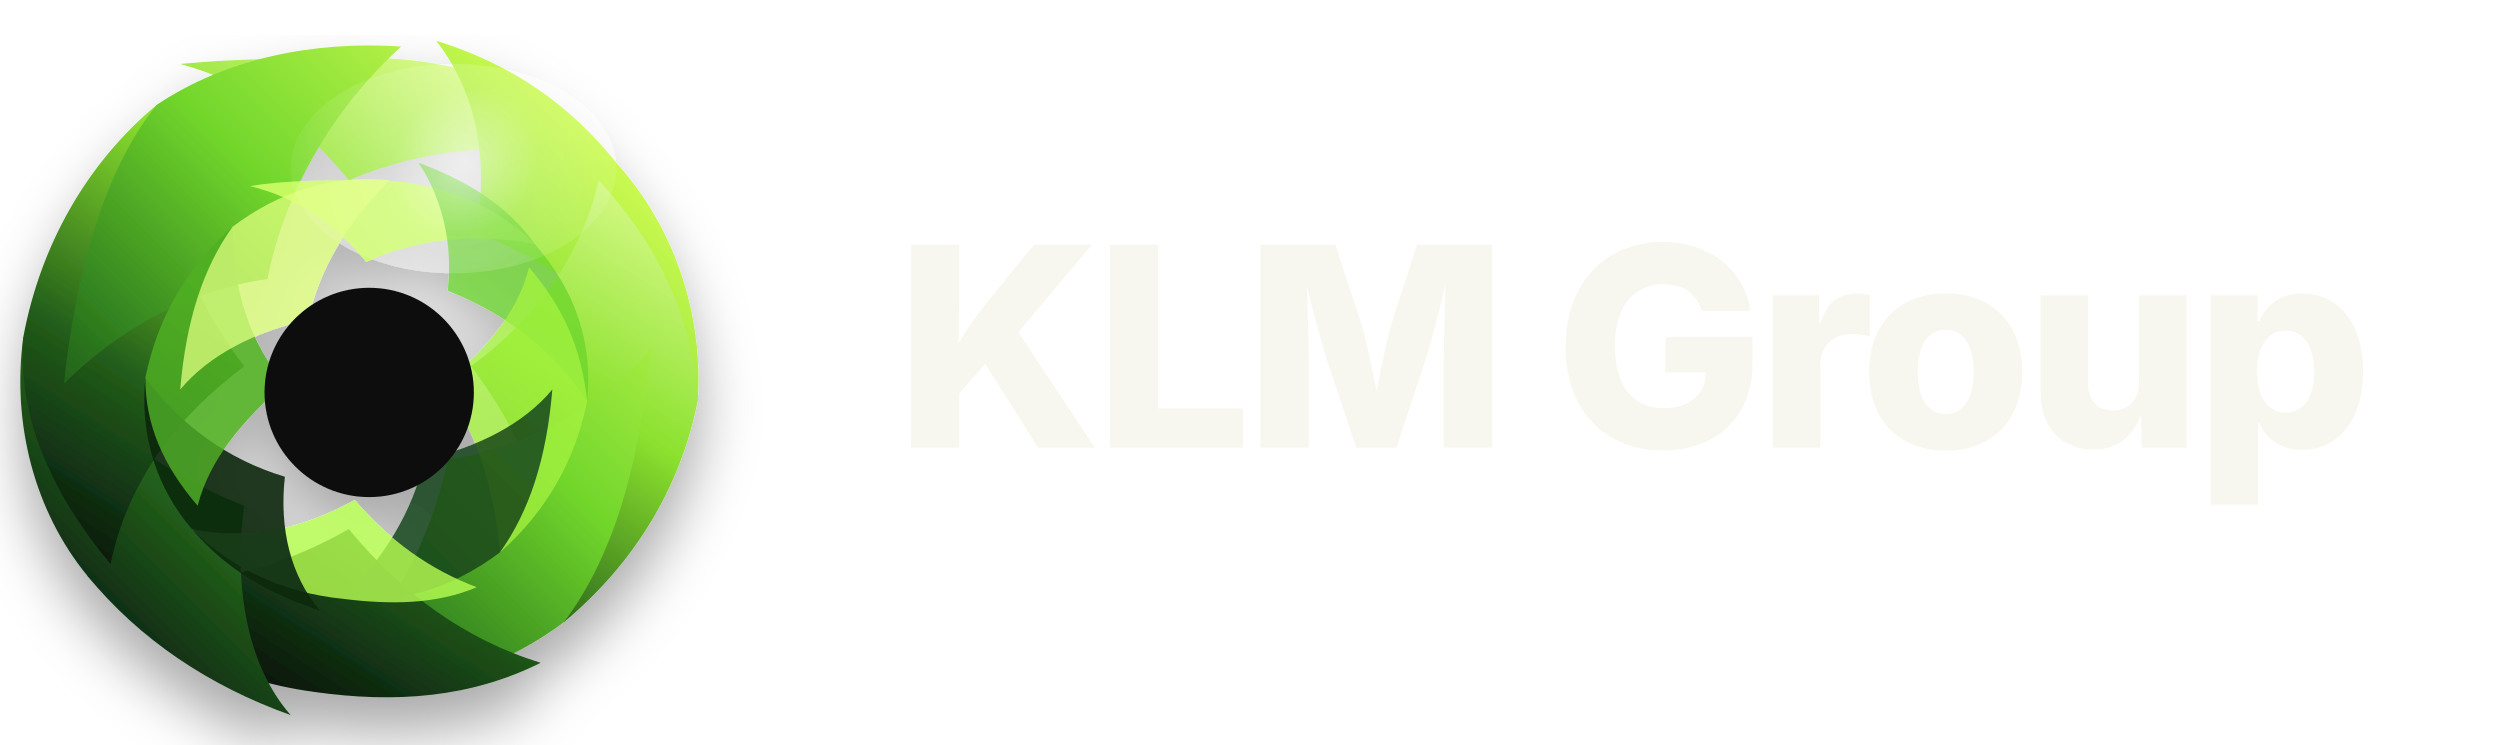
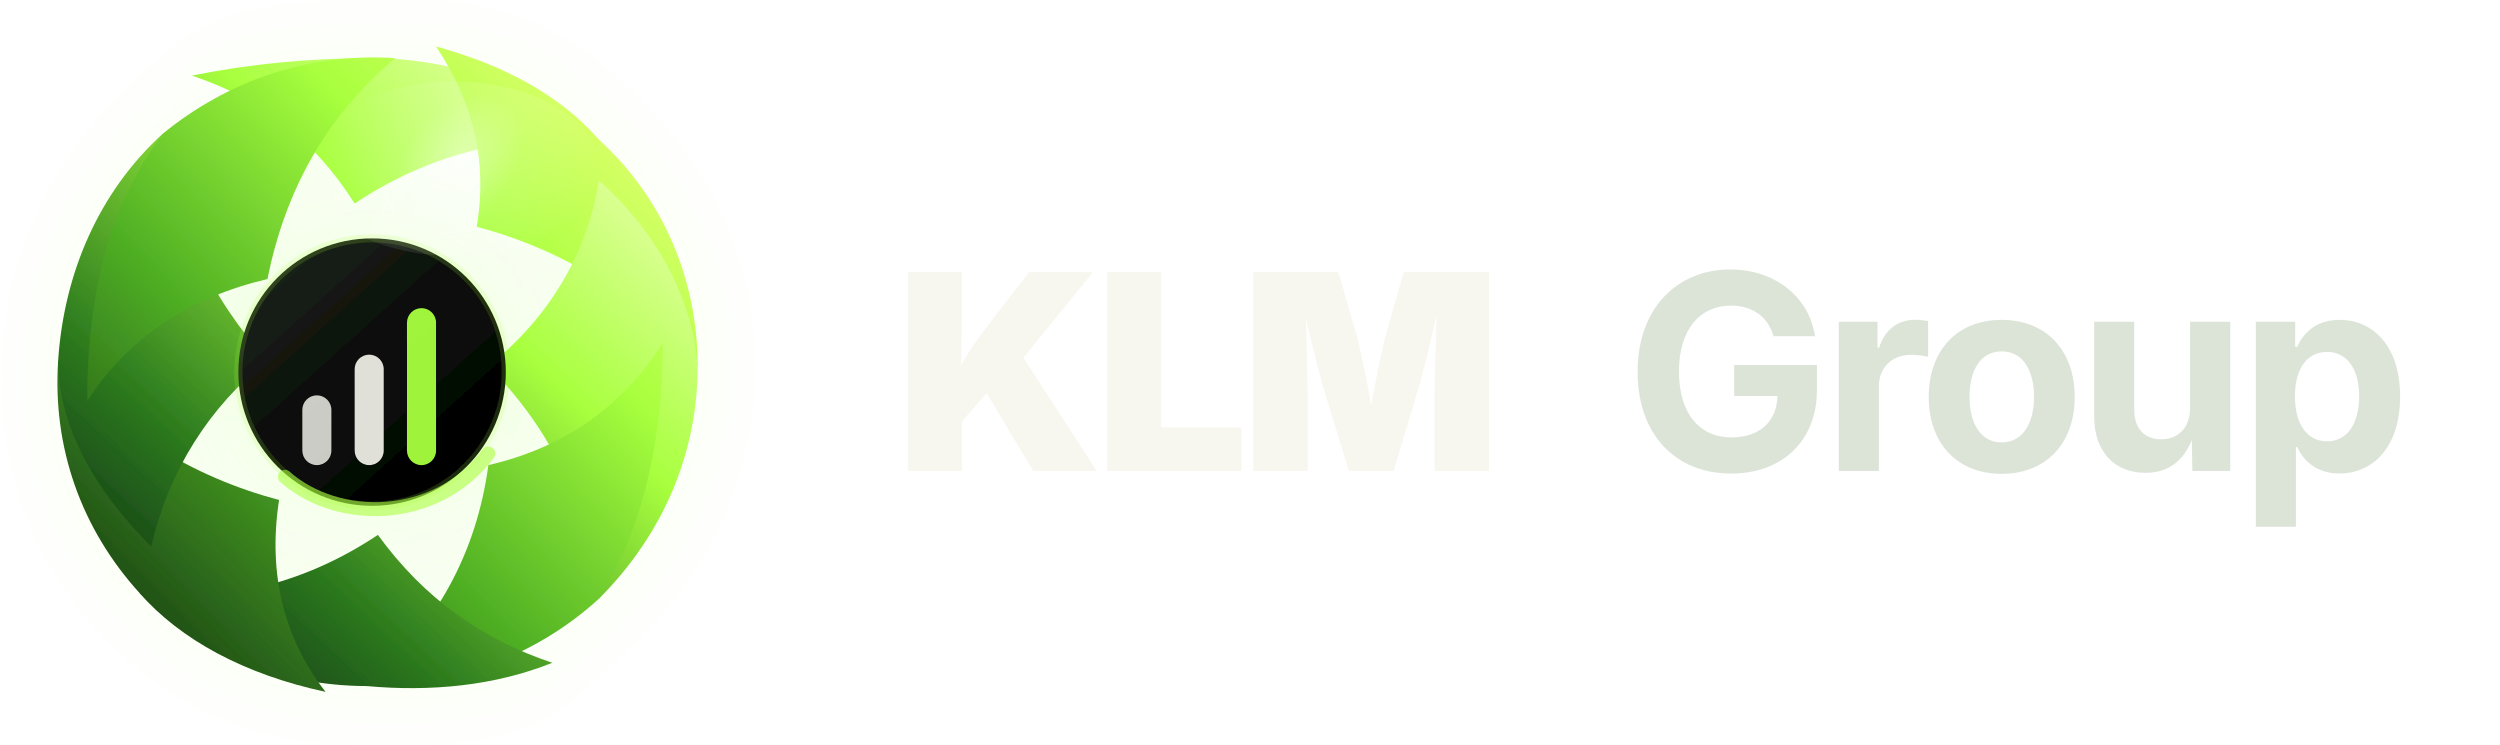
- <svg xmlns="http://www.w3.org/2000/svg" width="430" height="128" viewBox="0 0 430 128" fill="none">
+ <svg xmlns="http://www.w3.org/2000/svg" width="430" height="128" viewBox="0 0 430 128" fill="none" role="img" aria-labelledby="klmLogoTitle klmLogoDesc">
  <defs>
-     <linearGradient id="g1" x1="20" y1="108" x2="108" y2="20" gradientUnits="userSpaceOnUse">
-       <stop offset="0" stop-color="#0E2A12" />
-       <stop offset="0.28" stop-color="#2E7D1F" />
-       <stop offset="0.58" stop-color="#71D62B" />
-       <stop offset="1" stop-color="#D8FF57" />
+     <linearGradient id="klmBladeA" x1="18" y1="108" x2="110" y2="18" gradientUnits="userSpaceOnUse">
+       <stop offset="0" stop-color="#183F15" />
+       <stop offset="0.38" stop-color="#4FAF24" />
+       <stop offset="0.72" stop-color="#A8FF3E" />
+       <stop offset="1" stop-color="#E3FF72" />
    </linearGradient>
-     <linearGradient id="g2" x1="96" y1="14" x2="34" y2="110" gradientUnits="userSpaceOnUse">
-       <stop offset="0" stop-color="#E8FF9B" />
-       <stop offset="0.38" stop-color="#8BE12E" />
-       <stop offset="0.72" stop-color="#225D1A" />
-       <stop offset="1" stop-color="#07160D" />
+     <linearGradient id="klmBladeB" x1="108" y1="16" x2="18" y2="112" gradientUnits="userSpaceOnUse">
+       <stop offset="0" stop-color="#F1FFB8" />
+       <stop offset="0.34" stop-color="#A8FF3E" />
+       <stop offset="0.72" stop-color="#2E7D1F" />
+       <stop offset="1" stop-color="#0B2412" />
    </linearGradient>
-     <radialGradient id="glow" cx="0" cy="0" r="1" gradientUnits="userSpaceOnUse" gradientTransform="translate(80 28) rotate(130) scale(42 38)">
-       <stop offset="0" stop-color="#FFFFFF" stop-opacity="0.55" />
-       <stop offset="0.32" stop-color="#FFFFFF" stop-opacity="0.18" />
+     <linearGradient id="klmCore" x1="46" y1="46" x2="82" y2="86" gradientUnits="userSpaceOnUse">
+       <stop offset="0" stop-color="#1B2319" />
+       <stop offset="0.52" stop-color="#080908" />
+       <stop offset="1" stop-color="#020302" />
+     </linearGradient>
+     <radialGradient id="klmGlow" cx="0" cy="0" r="1" gradientUnits="userSpaceOnUse" gradientTransform="translate(64 64) rotate(90) scale(46)">
+       <stop offset="0" stop-color="#A8FF3E" stop-opacity="0.26" />
+       <stop offset="0.48" stop-color="#A8FF3E" stop-opacity="0.08" />
+       <stop offset="1" stop-color="#A8FF3E" stop-opacity="0" />
+     </radialGradient>
+     <radialGradient id="klmShine" cx="0" cy="0" r="1" gradientUnits="userSpaceOnUse" gradientTransform="translate(79 28) rotate(130) scale(32 22)">
+       <stop offset="0" stop-color="#FFFFFF" stop-opacity="0.45" />
+       <stop offset="0.42" stop-color="#FFFFFF" stop-opacity="0.12" />
      <stop offset="1" stop-color="#FFFFFF" stop-opacity="0" />
    </radialGradient>
-     <filter id="shadow" x="-20%" y="-20%" width="140%" height="140%">
-       <feDropShadow dx="0" dy="6" stdDeviation="5" flood-color="#000000" flood-opacity="0.34" />
+     <filter id="klmShadow" x="-20%" y="-20%" width="140%" height="140%">
+       <feDropShadow dx="0" dy="7" stdDeviation="5" flood-color="#000000" flood-opacity="0.28" />
+       <feDropShadow dx="0" dy="0" stdDeviation="8" flood-color="#A8FF3E" flood-opacity="0.07" />
    </filter>
  </defs>
-   <g filter="url(#shadow)">
-     <path d="M64 10C80 10 95 16 106 28C90 24 74 25 60 31C51 20 42 14 31 11C41 10 52 10 64 10Z" fill="url(#g2)" />
-     <path d="M106 28C116 39 121 54 120 69C110 56 97 46 82 40C84 27 82 16 75 7C88 11 98 18 106 28Z" fill="url(#g1)" />
-     <path d="M120 69C117 84 109 97 97 107C96 91 91 76 81 63C92 55 100 44 103 31C113 42 119 54 120 69Z" fill="url(#g2)" />
-     <path d="M97 107C85 116 70 120 54 119C66 108 74 94 77 79C91 77 103 70 112 60C110 79 106 95 97 107Z" fill="url(#g1)" />
-     <path d="M54 119C39 117 25 110 15 99C31 102 46 99 60 91C69 102 80 110 93 114C81 120 68 121 54 119Z" fill="url(#g2)" />
-     <path d="M15 99C6 88 2 73 4 58C14 71 27 81 42 87C40 102 43 115 50 123C36 118 24 110 15 99Z" fill="url(#g1)" />
-     <path d="M4 58C7 42 15 28 27 18C27 35 32 50 42 63C30 72 22 83 19 97C9 85 3 72 4 58Z" fill="url(#g2)" />
-     <path d="M27 18C39 10 54 7 69 8C57 19 49 33 46 48C32 50 20 57 11 66C13 47 18 29 27 18Z" fill="url(#g1)" />
-     <path d="M64 31C75 31 85 35 92 42C82 40 72 41 63 45C57 38 51 34 43 32C49 31 56 31 64 31Z" fill="#CFFF68" fill-opacity="0.88" />
-     <path d="M92 42C99 50 102 59 101 69C95 60 87 54 77 50C78 42 76 34 72 28C80 31 87 35 92 42Z" fill="#69D52A" fill-opacity="0.72" />
-     <path d="M101 69C99 79 94 88 86 95C85 84 82 74 76 66C83 61 89 54 91 46C97 53 100 60 101 69Z" fill="#A5F23F" fill-opacity="0.75" />
-     <path d="M86 95C78 101 69 104 59 103C66 96 71 88 73 79C82 77 90 73 95 67C94 79 91 88 86 95Z" fill="#19461C" fill-opacity="0.85" />
-     <path d="M59 103C49 102 40 98 33 91C43 93 52 91 61 86C67 93 74 98 82 101C75 104 67 104 59 103Z" fill="#B8FF52" fill-opacity="0.8" />
-     <path d="M33 91C27 84 24 75 25 65C31 73 39 79 49 82C48 91 50 99 55 105C46 102 39 98 33 91Z" fill="#0C2810" fill-opacity="0.9" />
-     <path d="M25 65C27 55 32 46 40 39C40 50 43 59 49 66C42 72 36 79 34 87C28 80 25 73 25 65Z" fill="#4FAF24" fill-opacity="0.82" />
-     <path d="M40 39C48 33 57 30 67 31C60 38 55 46 53 55C44 57 36 61 31 67C32 55 35 46 40 39Z" fill="#DFFF7D" fill-opacity="0.75" />
-     <circle cx="63.5" cy="67.5" r="18" fill="#0B0B0B" />
-     <ellipse cx="78" cy="29" rx="28" ry="18" fill="url(#glow)" />
+   <g filter="url(#klmShadow)">
+     <circle cx="64" cy="64" r="50" fill="url(#klmGlow)" />
+     <path d="M64 10C78 10 92 15 103 24C87 23 73 27 61 35C54 24 45 17 33 13C43 11 53 10 64 10Z" fill="url(#klmBladeB)" />
+     <path d="M103 24C114 34 120 48 120 63C110 51 97 43 82 39C84 27 81 17 75 8C86 11 96 16 103 24Z" fill="url(#klmBladeA)" />
+     <path d="M120 63C120 78 114 92 103 103C101 87 95 74 84 63C94 55 101 44 103 31C113 40 119 51 120 63Z" fill="url(#klmBladeB)" />
+     <path d="M103 103C92 113 78 118 63 118C75 108 82 95 84 80C97 77 107 70 114 59C114 77 110 92 103 103Z" fill="url(#klmBladeA)" />
+     <path d="M63 118C48 118 34 112 24 102C39 104 53 100 65 92C73 103 83 110 95 114C85 118 74 119 63 118Z" fill="url(#klmBladeB)" />
+     <path d="M24 102C14 91 9 77 10 62C20 74 33 82 48 86C46 99 49 110 56 119C42 116 31 110 24 102Z" fill="url(#klmBladeA)" />
+     <path d="M10 62C11 47 17 33 28 23C30 38 36 51 46 62C36 70 29 81 26 94C16 84 10 73 10 62Z" fill="url(#klmBladeB)" />
+     <path d="M28 23C39 14 53 9 68 10C56 20 49 33 46 48C33 51 22 58 15 69C15 50 19 35 28 23Z" fill="url(#klmBladeA)" />
+     <circle cx="64" cy="64" r="23" fill="url(#klmCore)" />
+     <circle cx="64" cy="64" r="23" stroke="#A8FF3E" stroke-opacity="0.16" stroke-width="1.4" />
+     <rect x="52" y="68" width="5" height="12" rx="2.5" fill="#F7F7EF" opacity="0.82" />
+     <rect x="61" y="61" width="5" height="19" rx="2.5" fill="#F7F7EF" opacity="0.9" />
+     <rect x="70" y="53" width="5" height="27" rx="2.5" fill="#A8FF3E" opacity="0.95" />
+     <path d="M49 82C58 90 75 90 84 78" stroke="#A8FF3E" stroke-width="2.4" stroke-linecap="round" opacity="0.58" />
+     <ellipse cx="78" cy="29" rx="25" ry="15" fill="url(#klmShine)" />
  </g>
-   <text x="154" y="77" fill="#F7F7EF" font-family="Inter, Manrope, Arial, sans-serif" font-size="48" font-weight="800" letter-spacing="-1.25">
-     KLM Group
+   <text x="154" y="81" font-family="Manrope, Inter, Arial, sans-serif" font-size="47" letter-spacing="-1.45">
+     <tspan fill="#F7F7EF" font-weight="850">KLM</tspan>
+     <tspan dx="8" fill="#DCE4D8" font-weight="650">Group</tspan>
  </text>
</svg>
